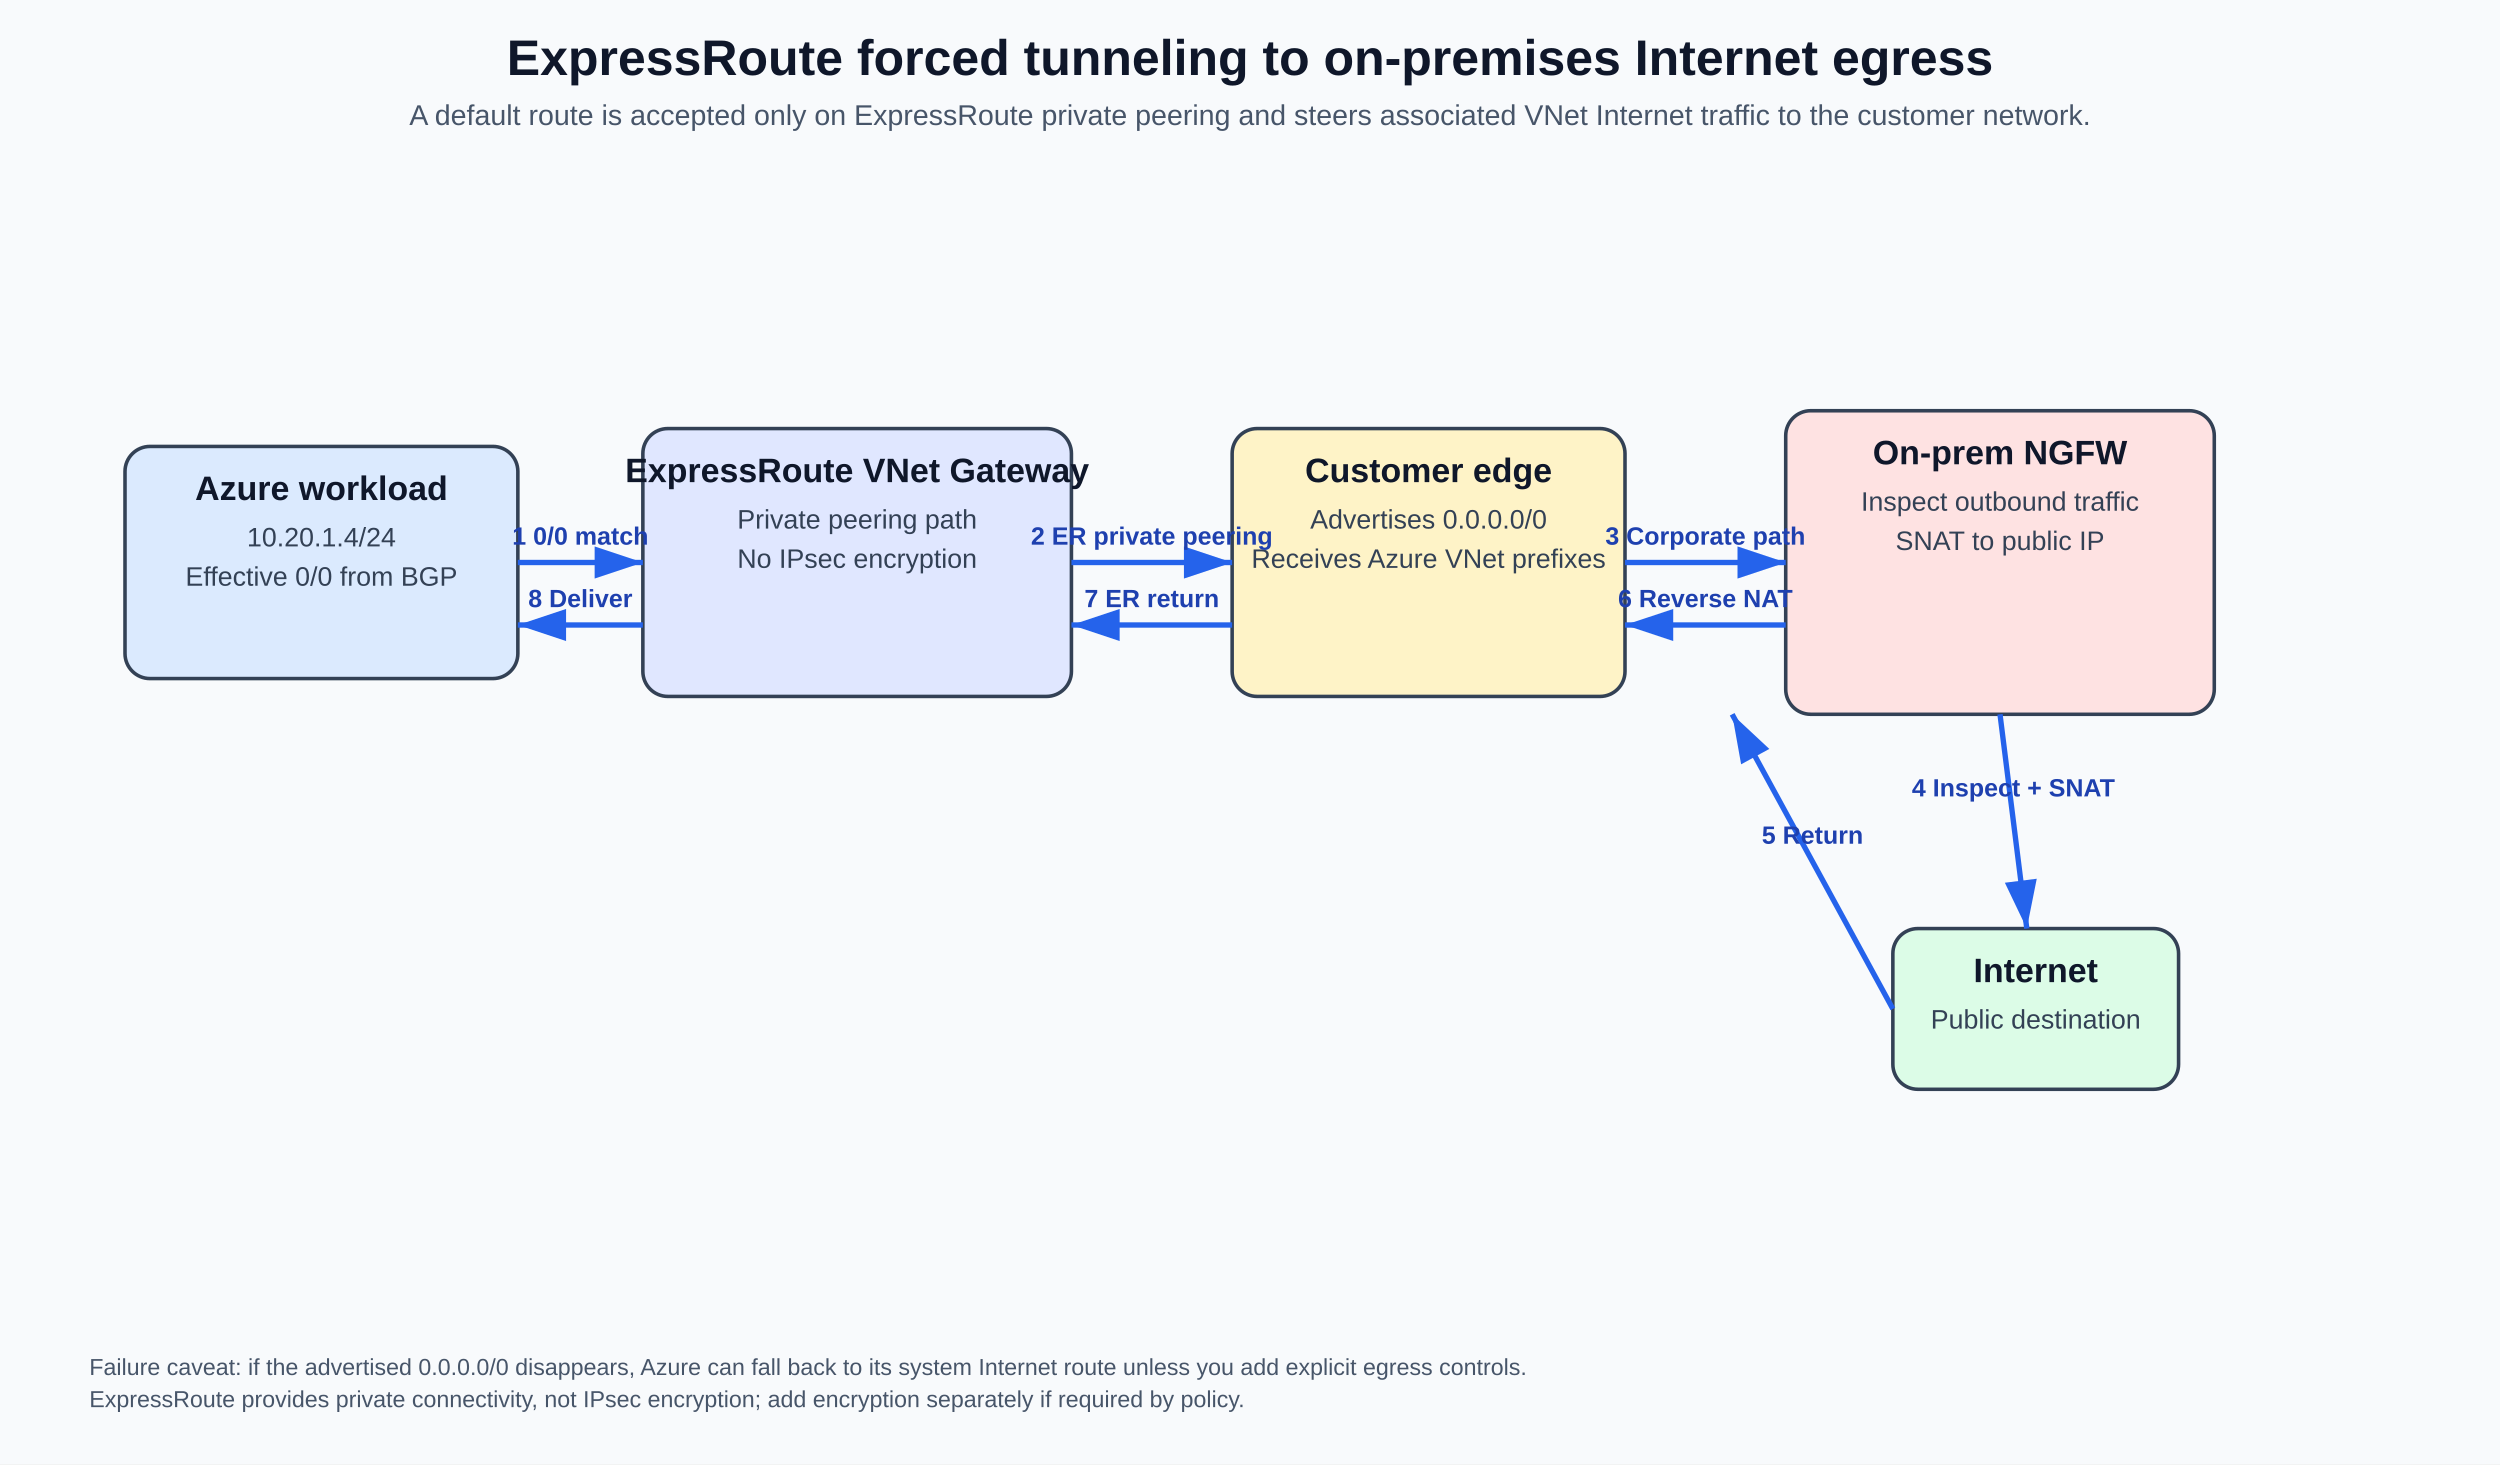
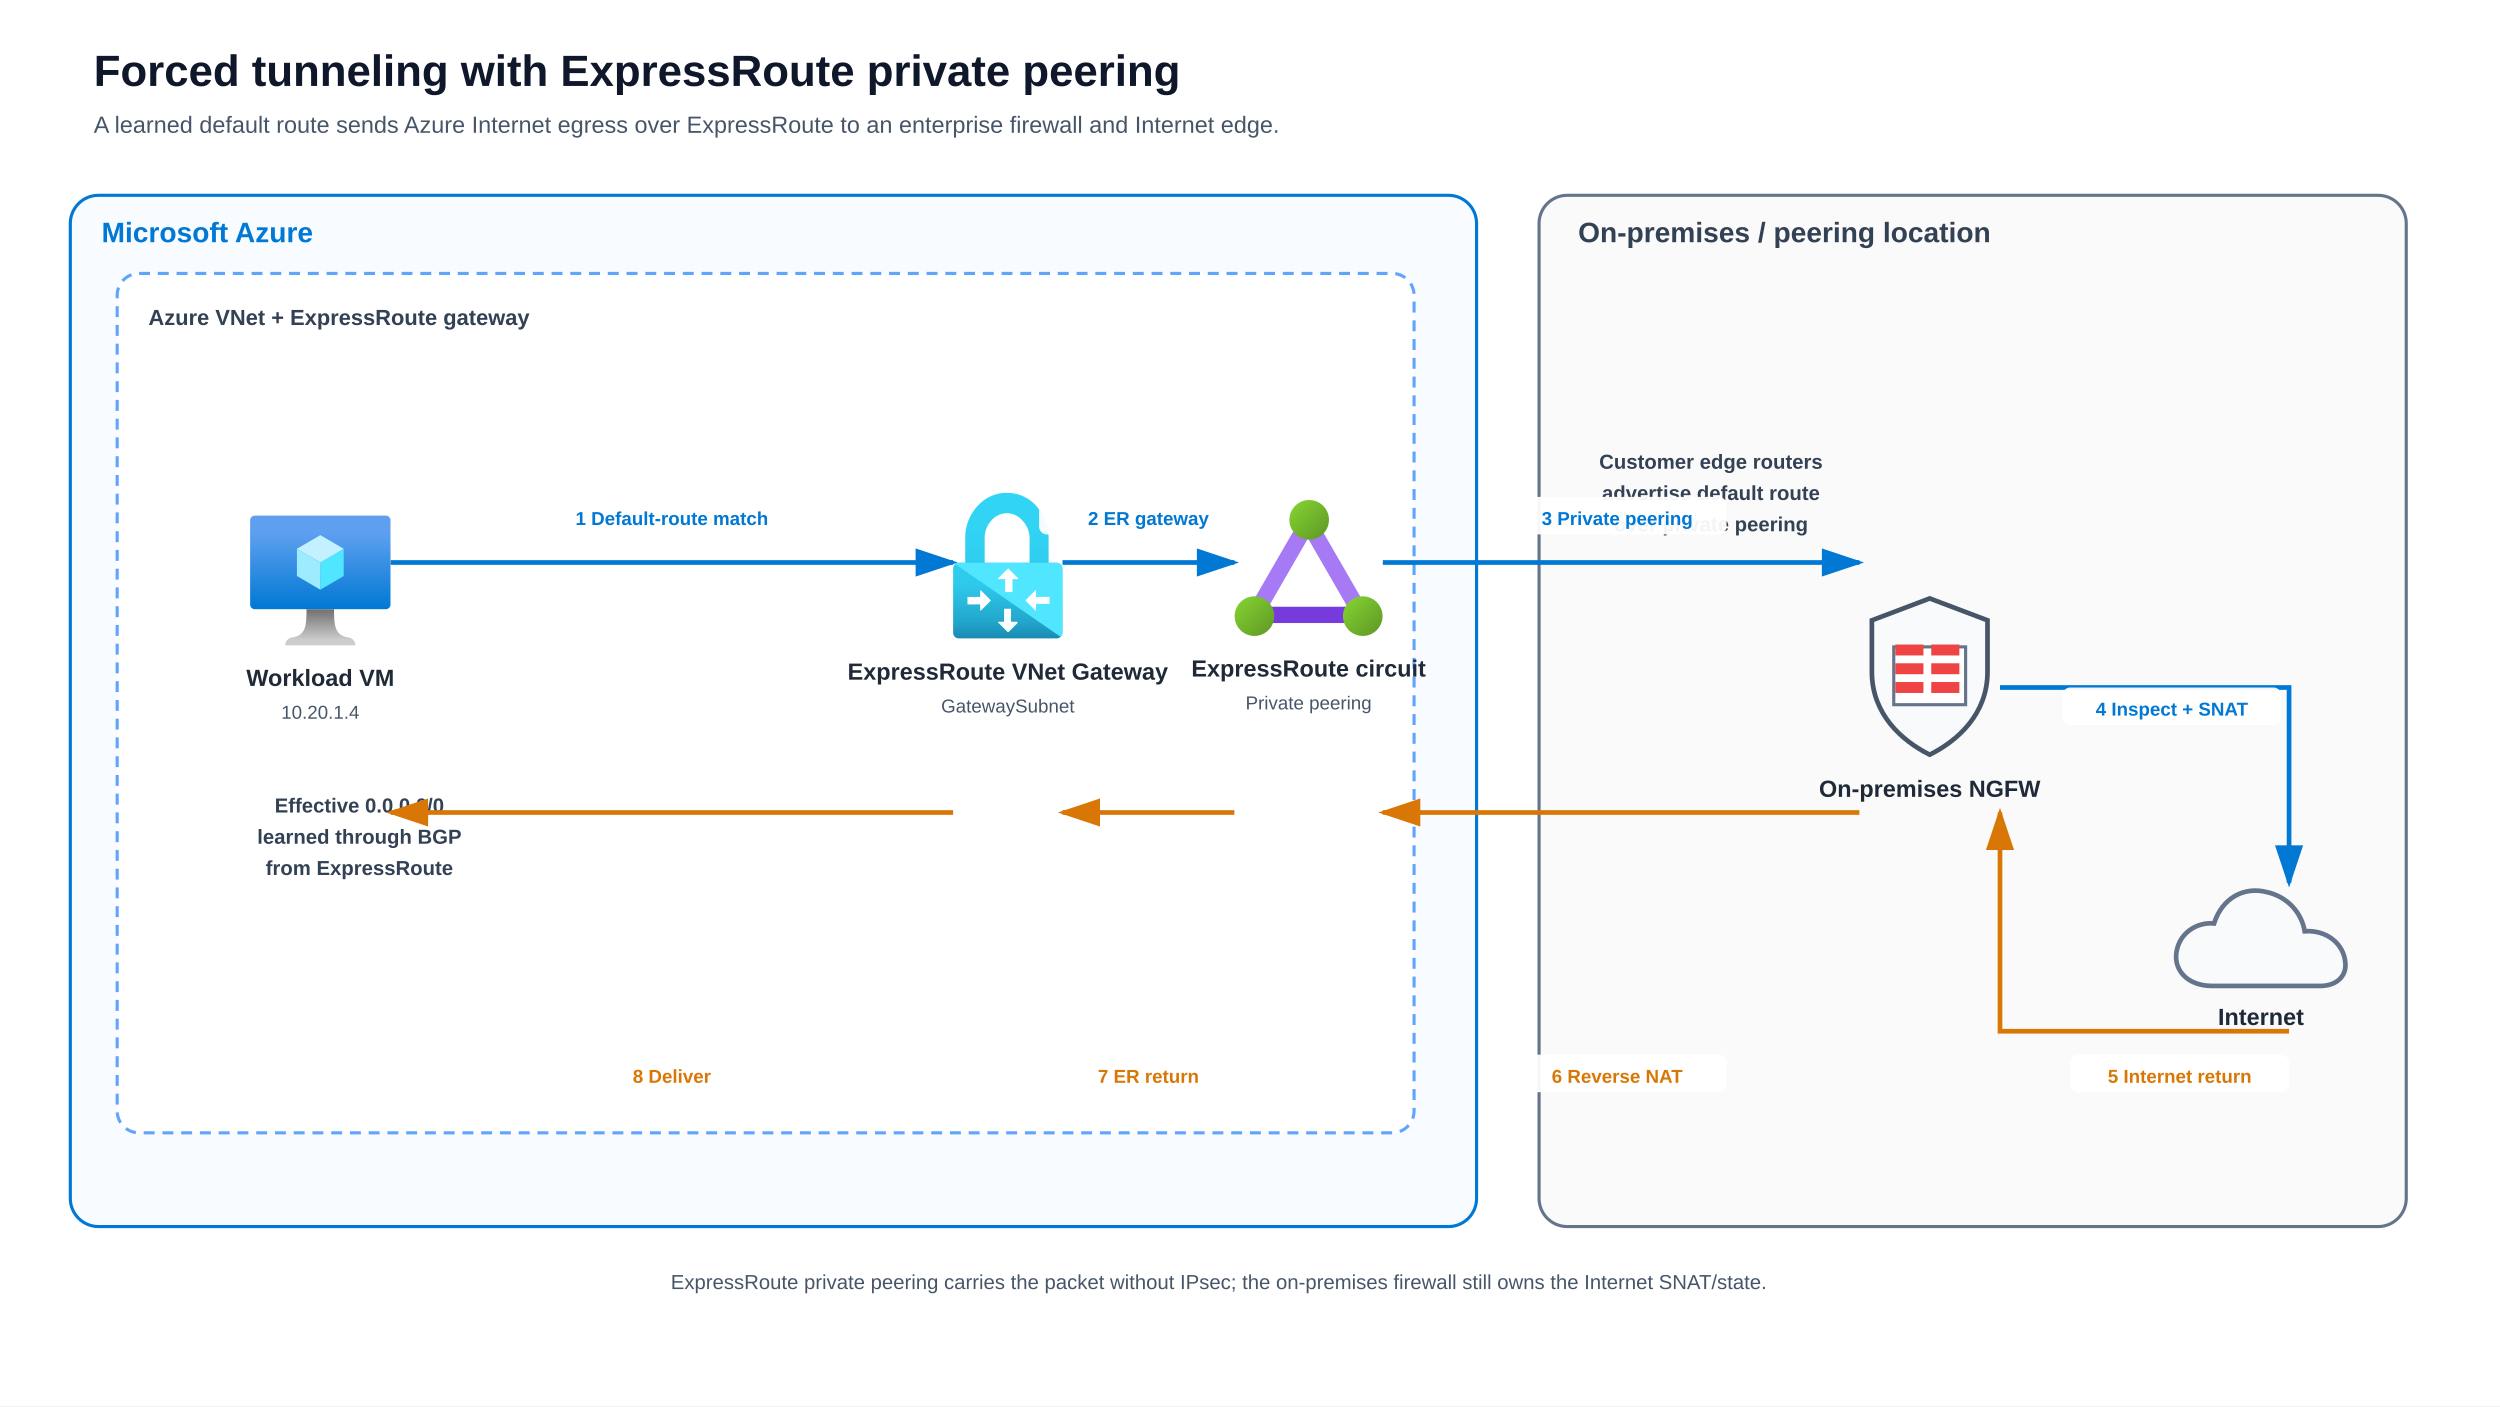
- <svg xmlns="http://www.w3.org/2000/svg" width="1400" height="820" viewBox="0 0 1400 820">
+ <svg xmlns="http://www.w3.org/2000/svg" width="1600" height="900" viewBox="0 0 1600 900">
  <defs>
-     <marker id="arrow" markerWidth="10" markerHeight="10" refX="9" refY="3" orient="auto" markerUnits="strokeWidth">
-       <path d="M0,0 L0,6 L9,3 z" fill="#2563eb" />
+     <linearGradient id="vmBlue" x1="0" y1="1" x2="0" y2="0">
+       <stop offset="0" stop-color="#0078d4" />
+       <stop offset=".82" stop-color="#5ea0ef" />
+     </linearGradient>
+     <linearGradient id="vmGray" x1="0" y1="1" x2="0" y2="0">
+       <stop offset=".15" stop-color="#ccc" />
+       <stop offset="1" stop-color="#707070" />
+     </linearGradient>
+     <linearGradient id="fwCloud" x1="0" y1="1" x2="0" y2="0">
+       <stop offset="0" stop-color="#0078d4" />
+       <stop offset=".82" stop-color="#5ea0ef" />
+     </linearGradient>
+     <linearGradient id="gwGrad" x1="0" y1="0" x2="0" y2="1">
+       <stop offset=".22" stop-color="#32d4f5" />
+       <stop offset=".63" stop-color="#2ec9eb" />
+       <stop offset=".89" stop-color="#22a5cb" />
+       <stop offset="1" stop-color="#198ab3" />
+     </linearGradient>
+     <linearGradient id="erGreen1" x1="0" y1="0" x2="1" y2="1">
+       <stop offset="0" stop-color="#86d633" />
+       <stop offset="1" stop-color="#5e9624" />
+     </linearGradient>
+     <marker id="arrBlue" markerWidth="10" markerHeight="10" refX="8" refY="3" orient="auto">
+       <path d="M0,0 L0,6 L9,3 z" fill="#0078D4" />
    </marker>
+     <marker id="arrOrange" markerWidth="10" markerHeight="10" refX="8" refY="3" orient="auto">
+       <path d="M0,0 L0,6 L9,3 z" fill="#D97706" />
+     </marker>
+     <marker id="arrGray" markerWidth="10" markerHeight="10" refX="8" refY="3" orient="auto">
+       <path d="M0,0 L0,6 L9,3 z" fill="#64748B" />
+     </marker>
+     <symbol id="ico-vm" viewBox="0 0 18 16.63">
+       <rect x="0" y="0" width="18" height="12" rx=".6" fill="url(#vmBlue)" />
+       <polygon points="9,9.5 9,6 12,4.25 12,7.74" fill="#50e6ff" />
+       <polygon points="6,4.25 9,2.5 12,4.25 9,6.01" fill="#c3f1ff" />
+       <polygon points="6,7.74 6,4.25 9,6.01 9,9.5" fill="#9cebff" />
+       <path d="M12.61 15.63C10.83 15.35 10.76 14.07 10.76 12H7.23c0 2.07-.06 3.35-1.84 3.63a1 1 0 0 0-.89 1h9a1 1 0 0 0-.89-1z" fill="url(#vmGray)" />
+     </symbol>
+     <symbol id="ico-gw" viewBox="0 0 13.56 18.05">
+       <path d="M12.84 8.67h-1V5.59a5.81 5.81 0 0 0-1.49-3.92A4.79 4.79 0 0 0 6.69 0 4.79 4.79 0 0 0 2.99 1.67 5.73 5.73 0 0 0 1.5 5.59v3.08H.69a.7.7 0 0 0-.69.69v8a.7.7 0 0 0 .69.69h12.15a.71.71 0 0 0 .7-.69v-8a.71.71 0 0 0-.7-.69zm-3.37 0H3.91V5.54a3.18 3.18 0 0 1 .87-2.15 2.51 2.51 0 0 1 1.88-.86 2.54 2.54 0 0 1 1.89.86 3.19 3.19 0 0 1 .93 2.14z" fill="url(#gwGrad)" />
+       <path d="M12.87 8.67H.7a.66.66 0 0 0-.44.17l13.05 9a.67.67 0 0 0 .25-.52v-8a.71.71 0 0 0-.69-.65z" fill="#50e6ff" />
+       <path d="M5.58 10.6l1.2-1.2h.09l1.19 1.2c.04.04.02.1-.04.1h-.66v1.6h-.91v-1.6h-.83c-.07 0-.09-.06-.04-.1zm2.47 5.48-1.19 1.19h-.09l-1.19-1.19c-.04-.04-.02-.1.04-.1h.7v-1.61h.86v1.61h.7c.07 0 .1.06.08.1zM3.35 14.53v-.7H1.78v-.92h1.57v-.76c0-.06.07-.09.11-.05l1.19 1.2v.08l-1.19 1.2c-.04.04-.11.01-.11-.05zm6.93-2.38v.76h1.67v.86h-1.67v.76c0 .06-.06.09-.1.05l-1.19-1.2v-.08l1.19-1.2c.04-.04.1-.01.1.05z" fill="#fff" />
+     </symbol>
+     <symbol id="ico-er" viewBox="0 0 18 16.54">
+       <rect x="8.09" y="-.48" width="1.98" height="9.5" transform="rotate(30)" fill="#a67af4" />
+       <rect x="5.39" y="8.62" width="1.98" height="9.5" transform="rotate(-30)" fill="#a67af4" />
+       <rect x="12.99" y="-13.64" width="1.98" height="9.5" transform="rotate(90)" fill="#773adc" />
+       <circle cx="9.07" cy="2.41" r="2.41" fill="url(#erGreen1)" />
+       <circle cx="15.59" cy="14.13" r="2.41" fill="url(#erGreen1)" />
+       <circle cx="2.41" cy="14.13" r="2.41" fill="url(#erGreen1)" />
+     </symbol>
  </defs>
-   <rect width="1400" height="820" fill="#f8fafc" />
-   <text x="700" y="42" text-anchor="middle" font-family="Arial" font-size="28" font-weight="700" fill="#0f172a">ExpressRoute forced tunneling to on-premises Internet egress</text>
-   <text x="700" y="70" text-anchor="middle" font-family="Arial" font-size="16" fill="#475569">A default route is accepted only on ExpressRoute private peering and steers associated VNet Internet traffic to the customer network.</text>
-   <rect x="70" y="250" width="220" height="130" rx="14" fill="#dbeafe" stroke="#334155" stroke-width="2" />
-   <text x="180.0" y="280" text-anchor="middle" font-family="Arial" font-size="19" font-weight="700" fill="#0f172a">Azure workload</text>
-   <text x="180.0" y="306" text-anchor="middle" font-family="Arial" font-size="15" fill="#334155">10.20.1.4/24</text>
-   <text x="180.0" y="328" text-anchor="middle" font-family="Arial" font-size="15" fill="#334155">Effective 0/0 from BGP</text>
-   <rect x="360" y="240" width="240" height="150" rx="14" fill="#e0e7ff" stroke="#334155" stroke-width="2" />
-   <text x="480.0" y="270" text-anchor="middle" font-family="Arial" font-size="19" font-weight="700" fill="#0f172a">ExpressRoute VNet Gateway</text>
-   <text x="480.0" y="296" text-anchor="middle" font-family="Arial" font-size="15" fill="#334155">Private peering path</text>
-   <text x="480.0" y="318" text-anchor="middle" font-family="Arial" font-size="15" fill="#334155">No IPsec encryption</text>
-   <rect x="690" y="240" width="220" height="150" rx="14" fill="#fef3c7" stroke="#334155" stroke-width="2" />
-   <text x="800.0" y="270" text-anchor="middle" font-family="Arial" font-size="19" font-weight="700" fill="#0f172a">Customer edge</text>
-   <text x="800.0" y="296" text-anchor="middle" font-family="Arial" font-size="15" fill="#334155">Advertises 0.0.0.0/0</text>
-   <text x="800.0" y="318" text-anchor="middle" font-family="Arial" font-size="15" fill="#334155">Receives Azure VNet prefixes</text>
-   <rect x="1000" y="230" width="240" height="170" rx="14" fill="#fee2e2" stroke="#334155" stroke-width="2" />
-   <text x="1120.0" y="260" text-anchor="middle" font-family="Arial" font-size="19" font-weight="700" fill="#0f172a">On-prem NGFW</text>
-   <text x="1120.0" y="286" text-anchor="middle" font-family="Arial" font-size="15" fill="#334155">Inspect outbound traffic</text>
-   <text x="1120.0" y="308" text-anchor="middle" font-family="Arial" font-size="15" fill="#334155">SNAT to public IP</text>
-   <rect x="1060" y="520" width="160" height="90" rx="14" fill="#dcfce7" stroke="#334155" stroke-width="2" />
-   <text x="1140.0" y="550" text-anchor="middle" font-family="Arial" font-size="19" font-weight="700" fill="#0f172a">Internet</text>
-   <text x="1140.0" y="576" text-anchor="middle" font-family="Arial" font-size="15" fill="#334155">Public destination</text>
-   <line x1="290" y1="315" x2="360" y2="315" stroke="#2563eb" stroke-width="3" marker-end="url(#arrow)" />
-   <text x="325.0" y="305.0" text-anchor="middle" font-family="Arial" font-size="14" font-weight="700" fill="#1e40af">1  0/0 match</text>
-   <line x1="600" y1="315" x2="690" y2="315" stroke="#2563eb" stroke-width="3" marker-end="url(#arrow)" />
-   <text x="645.0" y="305.0" text-anchor="middle" font-family="Arial" font-size="14" font-weight="700" fill="#1e40af">2  ER private peering</text>
-   <line x1="910" y1="315" x2="1000" y2="315" stroke="#2563eb" stroke-width="3" marker-end="url(#arrow)" />
-   <text x="955.0" y="305.0" text-anchor="middle" font-family="Arial" font-size="14" font-weight="700" fill="#1e40af">3  Corporate path</text>
-   <line x1="1120" y1="400" x2="1135" y2="520" stroke="#2563eb" stroke-width="3" marker-end="url(#arrow)" />
-   <text x="1127.5" y="446.0" text-anchor="middle" font-family="Arial" font-size="14" font-weight="700" fill="#1e40af">4  Inspect + SNAT</text>
-   <line x1="1060" y1="565" x2="970" y2="400" stroke="#2563eb" stroke-width="3" marker-end="url(#arrow)" />
-   <text x="1015.0" y="472.5" text-anchor="middle" font-family="Arial" font-size="14" font-weight="700" fill="#1e40af">5  Return</text>
-   <line x1="1000" y1="350" x2="910" y2="350" stroke="#2563eb" stroke-width="3" marker-end="url(#arrow)" />
-   <text x="955.0" y="340.0" text-anchor="middle" font-family="Arial" font-size="14" font-weight="700" fill="#1e40af">6  Reverse NAT</text>
-   <line x1="690" y1="350" x2="600" y2="350" stroke="#2563eb" stroke-width="3" marker-end="url(#arrow)" />
-   <text x="645.0" y="340.0" text-anchor="middle" font-family="Arial" font-size="14" font-weight="700" fill="#1e40af">7  ER return</text>
-   <line x1="360" y1="350" x2="290" y2="350" stroke="#2563eb" stroke-width="3" marker-end="url(#arrow)" />
-   <text x="325.0" y="340.0" text-anchor="middle" font-family="Arial" font-size="14" font-weight="700" fill="#1e40af">8  Deliver</text>
-   <text x="50" y="770" font-family="Arial" font-size="13" fill="#475569">Failure caveat: if the advertised 0.0.0.0/0 disappears, Azure can fall back to its system Internet route unless you add explicit egress controls.</text>
-   <text x="50" y="788" font-family="Arial" font-size="13" fill="#475569">ExpressRoute provides private connectivity, not IPsec encryption; add encryption separately if required by policy.</text>
+   <rect width="1600" height="900" fill="#ffffff" />
+   <text x="60" y="55" font-family="Segoe UI,Arial,sans-serif" font-size="28" font-weight="700" fill="#0f172a" text-anchor="start">Forced tunneling with ExpressRoute private peering</text>
+   <text x="60" y="85" font-family="Segoe UI,Arial,sans-serif" font-size="15" font-weight="400" fill="#475569" text-anchor="start">A learned default route sends Azure Internet egress over ExpressRoute to an enterprise firewall and Internet edge.</text>
+   <rect x="45" y="125" width="900" height="660" rx="18" fill="#f8fbff" stroke="#0078D4" stroke-width="2" />
+   <rect x="75" y="175" width="830" height="550" rx="14" fill="#fff" stroke="#60a5fa" stroke-width="2" stroke-dasharray="7 5" />
+   <text x="65" y="155" font-family="Segoe UI,Arial,sans-serif" font-size="18" font-weight="700" fill="#0078D4" text-anchor="start">Microsoft Azure</text>
+   <text x="95" y="208" font-family="Segoe UI,Arial,sans-serif" font-size="14" font-weight="600" fill="#334155" text-anchor="start">Azure VNet + ExpressRoute gateway</text>
+   <use href="#ico-vm" x="160" y="330" width="90" height="83" />
+   <text x="205" y="439" font-family="Segoe UI,Arial,sans-serif" font-size="15" font-weight="600" fill="#1f2937" text-anchor="middle">Workload VM</text>
+   <text x="205" y="460" font-family="Segoe UI,Arial,sans-serif" font-size="12" fill="#475569" text-anchor="middle">10.20.1.4</text>
+   <use href="#ico-gw" x="610" y="315" width="70" height="94" />
+   <text x="645" y="435" font-family="Segoe UI,Arial,sans-serif" font-size="15" font-weight="600" fill="#1f2937" text-anchor="middle">ExpressRoute VNet Gateway</text>
+   <text x="645" y="456" font-family="Segoe UI,Arial,sans-serif" font-size="12" fill="#475569" text-anchor="middle">GatewaySubnet</text>
+   <use href="#ico-er" x="790" y="320" width="95" height="87" />
+   <text x="837.5" y="433" font-family="Segoe UI,Arial,sans-serif" font-size="15" font-weight="600" fill="#1f2937" text-anchor="middle">ExpressRoute circuit</text>
+   <text x="837.5" y="454" font-family="Segoe UI,Arial,sans-serif" font-size="12" fill="#475569" text-anchor="middle">Private peering</text>
+   <text x="230" y="520" font-family="Segoe UI,Arial,sans-serif" font-size="13" font-weight="600" fill="#334155" text-anchor="middle">Effective 0.0.0.0/0</text>
+   <text x="230" y="540" font-family="Segoe UI,Arial,sans-serif" font-size="13" font-weight="600" fill="#334155" text-anchor="middle">learned through BGP</text>
+   <text x="230" y="560" font-family="Segoe UI,Arial,sans-serif" font-size="13" font-weight="600" fill="#334155" text-anchor="middle">from ExpressRoute</text>
+   <rect x="985" y="125" width="555" height="660" rx="18" fill="#fafafa" stroke="#64748b" stroke-width="2" />
+   <text x="1010" y="155" font-family="Segoe UI,Arial,sans-serif" font-size="18" font-weight="700" fill="#334155" text-anchor="start">On-premises / peering location</text>
+   <text x="1095" y="300" font-family="Segoe UI,Arial,sans-serif" font-size="13" font-weight="600" fill="#334155" text-anchor="middle">Customer edge routers</text>
+   <text x="1095" y="320" font-family="Segoe UI,Arial,sans-serif" font-size="13" font-weight="600" fill="#334155" text-anchor="middle">advertise default route</text>
+   <text x="1095" y="340" font-family="Segoe UI,Arial,sans-serif" font-size="13" font-weight="600" fill="#334155" text-anchor="middle">over private peering</text>
+   <g transform="translate(1190,380)">
+     <path d="M45 3 L82 17 V50 C82 77 63 94 45 103 C27 94 8 77 8 50 V17Z" fill="#f8fafc" stroke="#475569" stroke-width="3" />
+     <path d="M22 34h46v37H22z" fill="#fff" stroke="#64748b" stroke-width="2" />
+     <path d="M23 36h44" stroke="#ef4444" stroke-width="7" stroke-dasharray="18 5" />
+     <path d="M23 48h44" stroke="#ef4444" stroke-width="7" stroke-dasharray="18 5" />
+     <path d="M23 60h44" stroke="#ef4444" stroke-width="7" stroke-dasharray="18 5" />
+   </g>
+   <text x="1235" y="510" font-family="Segoe UI,Arial,sans-serif" font-size="15" font-weight="600" fill="#1f2937" text-anchor="middle">On-premises NGFW</text>
+   <g transform="translate(1390,565)">
+     <path d="M26 66C9 66 1 55 3 44c2-12 13-19 24-18C32 10 46 2 61 6c13 3 22 13 24 25 14-1 25 8 26 20 1 9-6 15-16 15z" fill="#f8fafc" stroke="#64748b" stroke-width="3" />
+     <text x="57" y="91" font-family="Segoe UI,Arial,sans-serif" font-size="15" font-weight="600" fill="#1f2937" text-anchor="middle">Internet</text>
+   </g>
+   <path d="M250 360 H610" stroke="#0078D4" stroke-width="3" fill="none" marker-end="url(#arrBlue)" />
+   <rect x="360" y="318" width="140" height="24" rx="5" fill="#fff" opacity=".94" />
+   <text x="430" y="336" font-family="Segoe UI,Arial,sans-serif" font-size="12" font-weight="600" fill="#0078D4" text-anchor="middle">1  Default-route match</text>
+   <path d="M680 360 H790" stroke="#0078D4" stroke-width="3" fill="none" marker-end="url(#arrBlue)" />
+   <rect x="665" y="318" width="140" height="24" rx="5" fill="#fff" opacity=".94" />
+   <text x="735" y="336" font-family="Segoe UI,Arial,sans-serif" font-size="12" font-weight="600" fill="#0078D4" text-anchor="middle">2  ER gateway</text>
+   <path d="M885 360 H1190" stroke="#0078D4" stroke-width="3" fill="none" marker-end="url(#arrBlue)" />
+   <rect x="965" y="318" width="140" height="24" rx="5" fill="#fff" opacity=".94" />
+   <text x="1035" y="336" font-family="Segoe UI,Arial,sans-serif" font-size="12" font-weight="600" fill="#0078D4" text-anchor="middle">3  Private peering</text>
+   <path d="M1280 440 H1465 V565" stroke="#0078D4" stroke-width="3" fill="none" marker-end="url(#arrBlue)" />
+   <rect x="1320" y="440" width="140" height="24" rx="5" fill="#fff" opacity=".94" />
+   <text x="1390" y="458" font-family="Segoe UI,Arial,sans-serif" font-size="12" font-weight="600" fill="#0078D4" text-anchor="middle">4  Inspect + SNAT</text>
+   <path d="M1465 660 H1280 V520" stroke="#D97706" stroke-width="3" fill="none" marker-end="url(#arrOrange)" />
+   <rect x="1325" y="675" width="140" height="24" rx="5" fill="#fff" opacity=".94" />
+   <text x="1395" y="693" font-family="Segoe UI,Arial,sans-serif" font-size="12" font-weight="600" fill="#D97706" text-anchor="middle">5  Internet return</text>
+   <path d="M1190 520 H885" stroke="#D97706" stroke-width="3" fill="none" marker-end="url(#arrOrange)" />
+   <rect x="965" y="675" width="140" height="24" rx="5" fill="#fff" opacity=".94" />
+   <text x="1035" y="693" font-family="Segoe UI,Arial,sans-serif" font-size="12" font-weight="600" fill="#D97706" text-anchor="middle">6  Reverse NAT</text>
+   <path d="M790 520 H680" stroke="#D97706" stroke-width="3" fill="none" marker-end="url(#arrOrange)" />
+   <rect x="665" y="675" width="140" height="24" rx="5" fill="#fff" opacity=".94" />
+   <text x="735" y="693" font-family="Segoe UI,Arial,sans-serif" font-size="12" font-weight="600" fill="#D97706" text-anchor="middle">7  ER return</text>
+   <path d="M610 520 H250" stroke="#D97706" stroke-width="3" fill="none" marker-end="url(#arrOrange)" />
+   <rect x="360" y="675" width="140" height="24" rx="5" fill="#fff" opacity=".94" />
+   <text x="430" y="693" font-family="Segoe UI,Arial,sans-serif" font-size="12" font-weight="600" fill="#D97706" text-anchor="middle">8  Deliver</text>
+   <text x="780" y="825" font-family="Segoe UI,Arial,sans-serif" font-size="13" fill="#475569" text-anchor="middle">ExpressRoute private peering carries the packet without IPsec; the on-premises firewall still owns the Internet SNAT/state.</text>
</svg>
